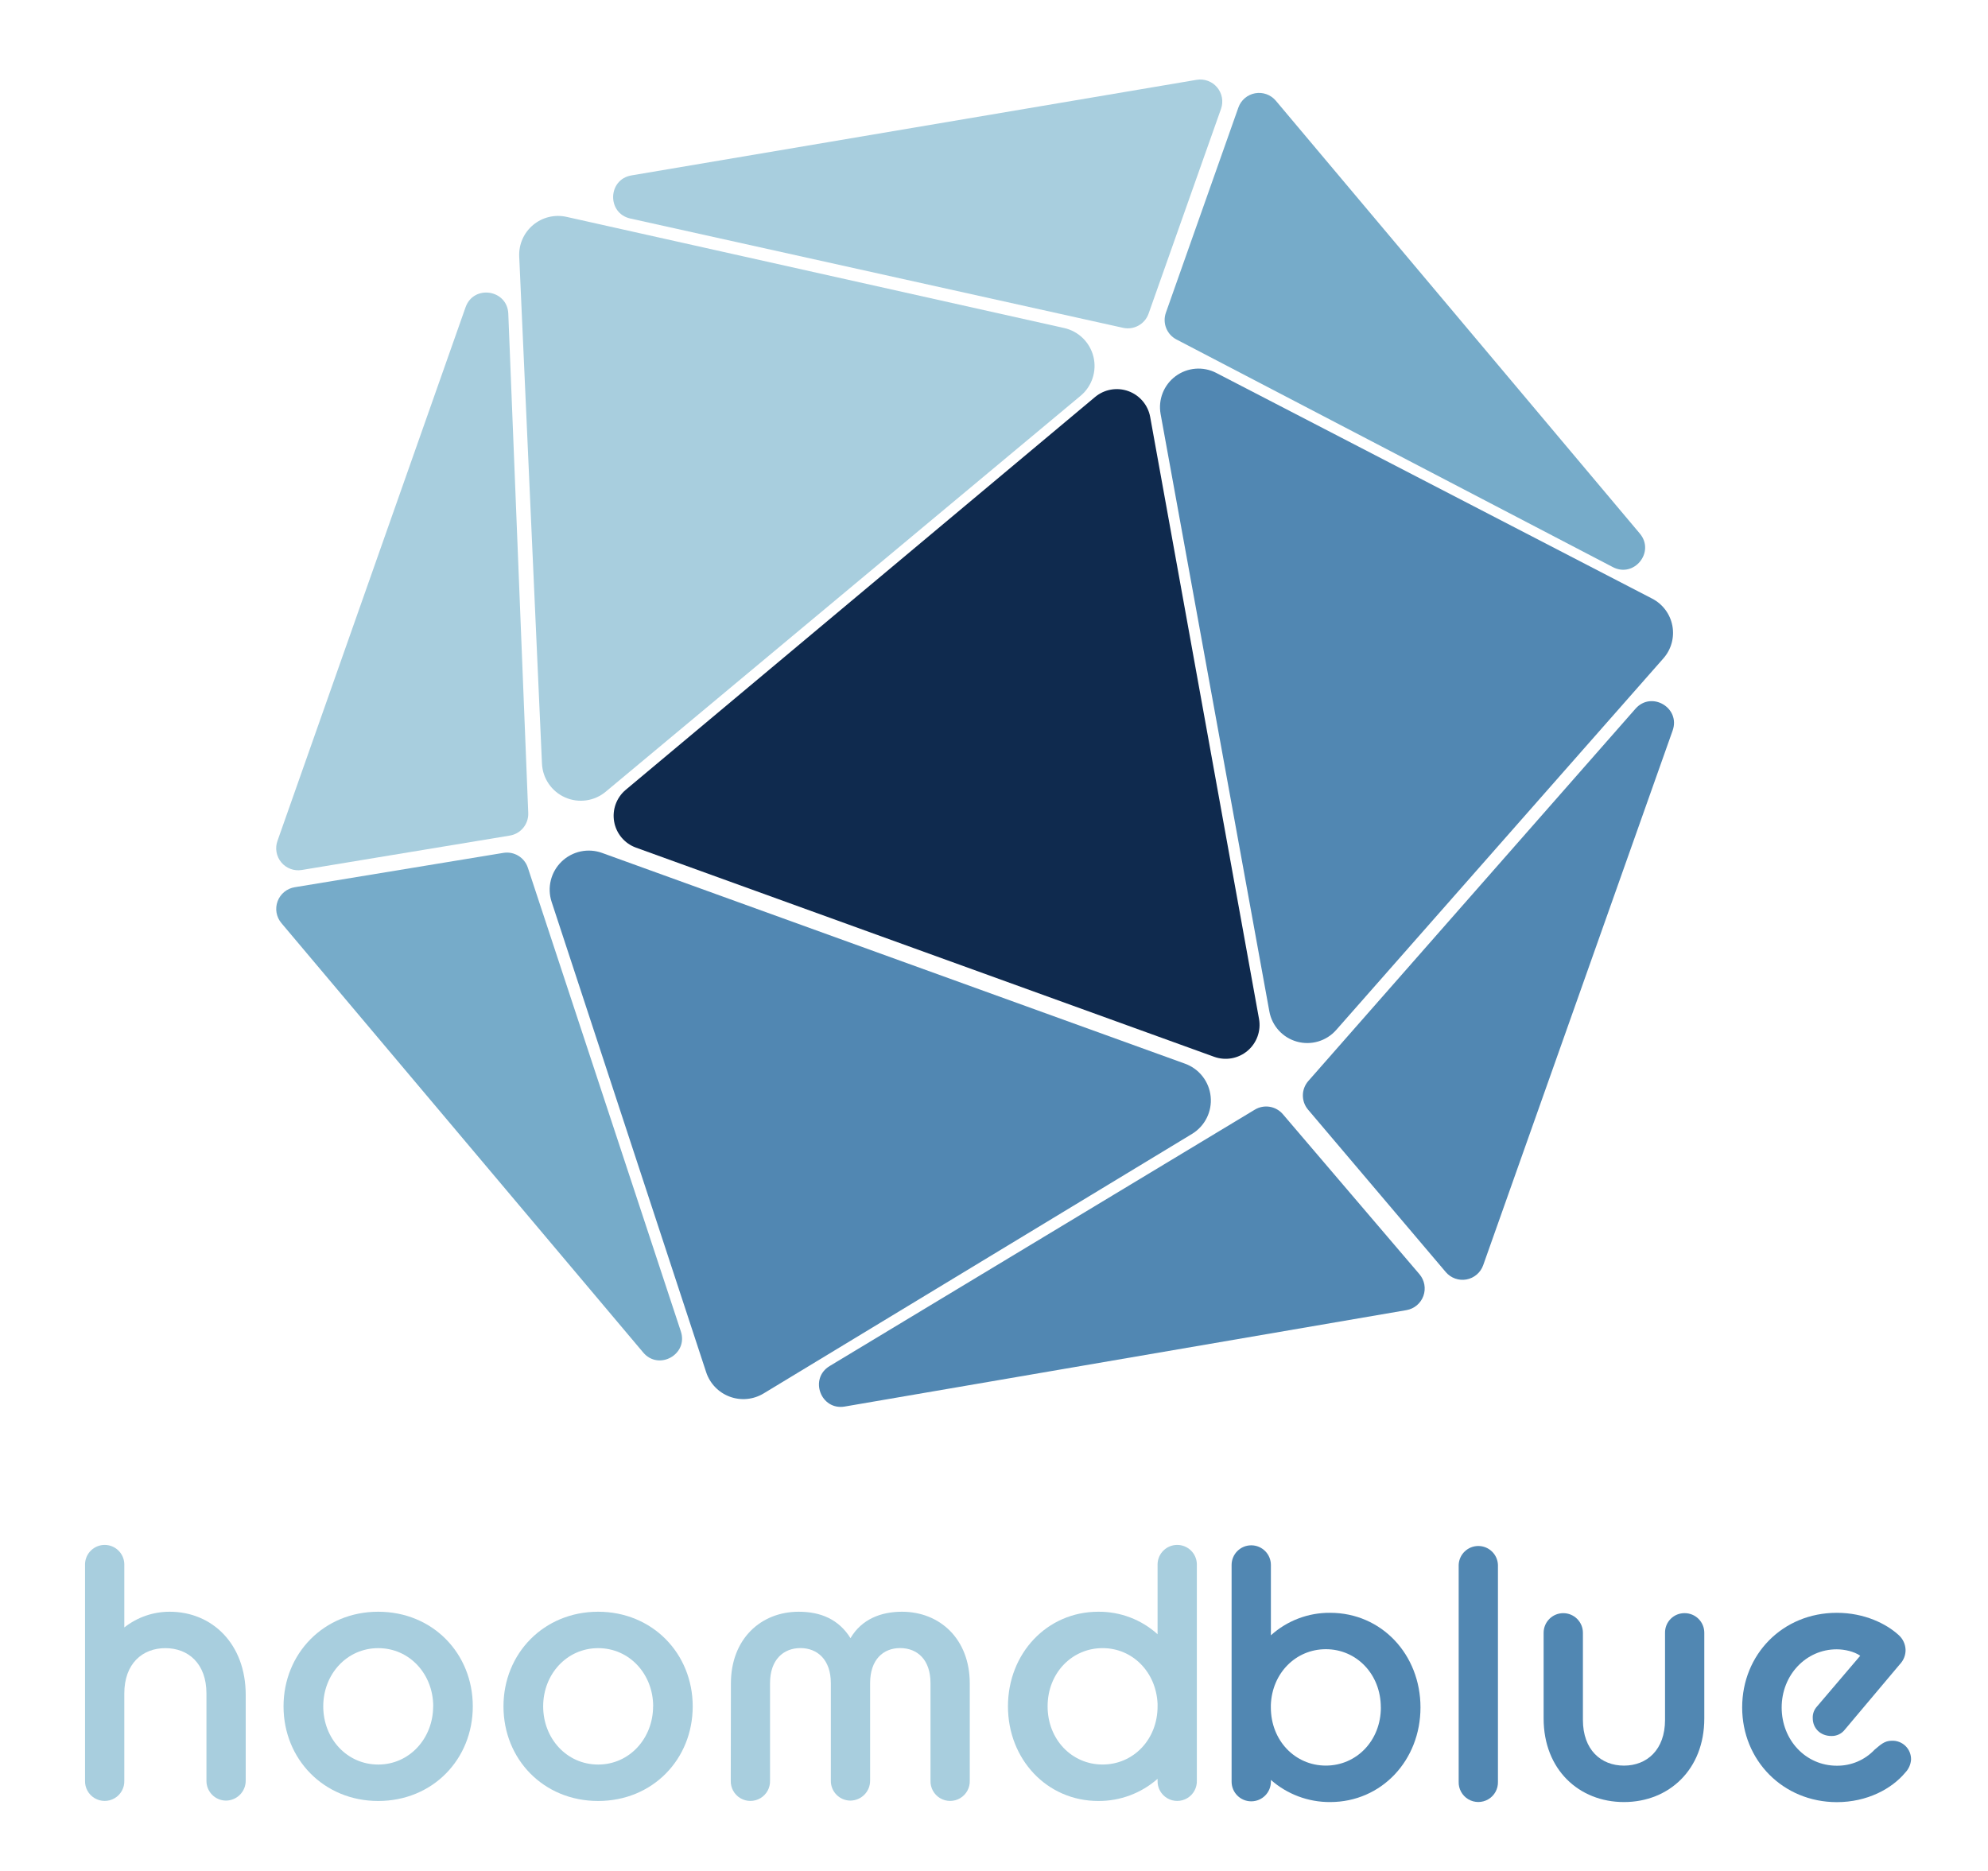
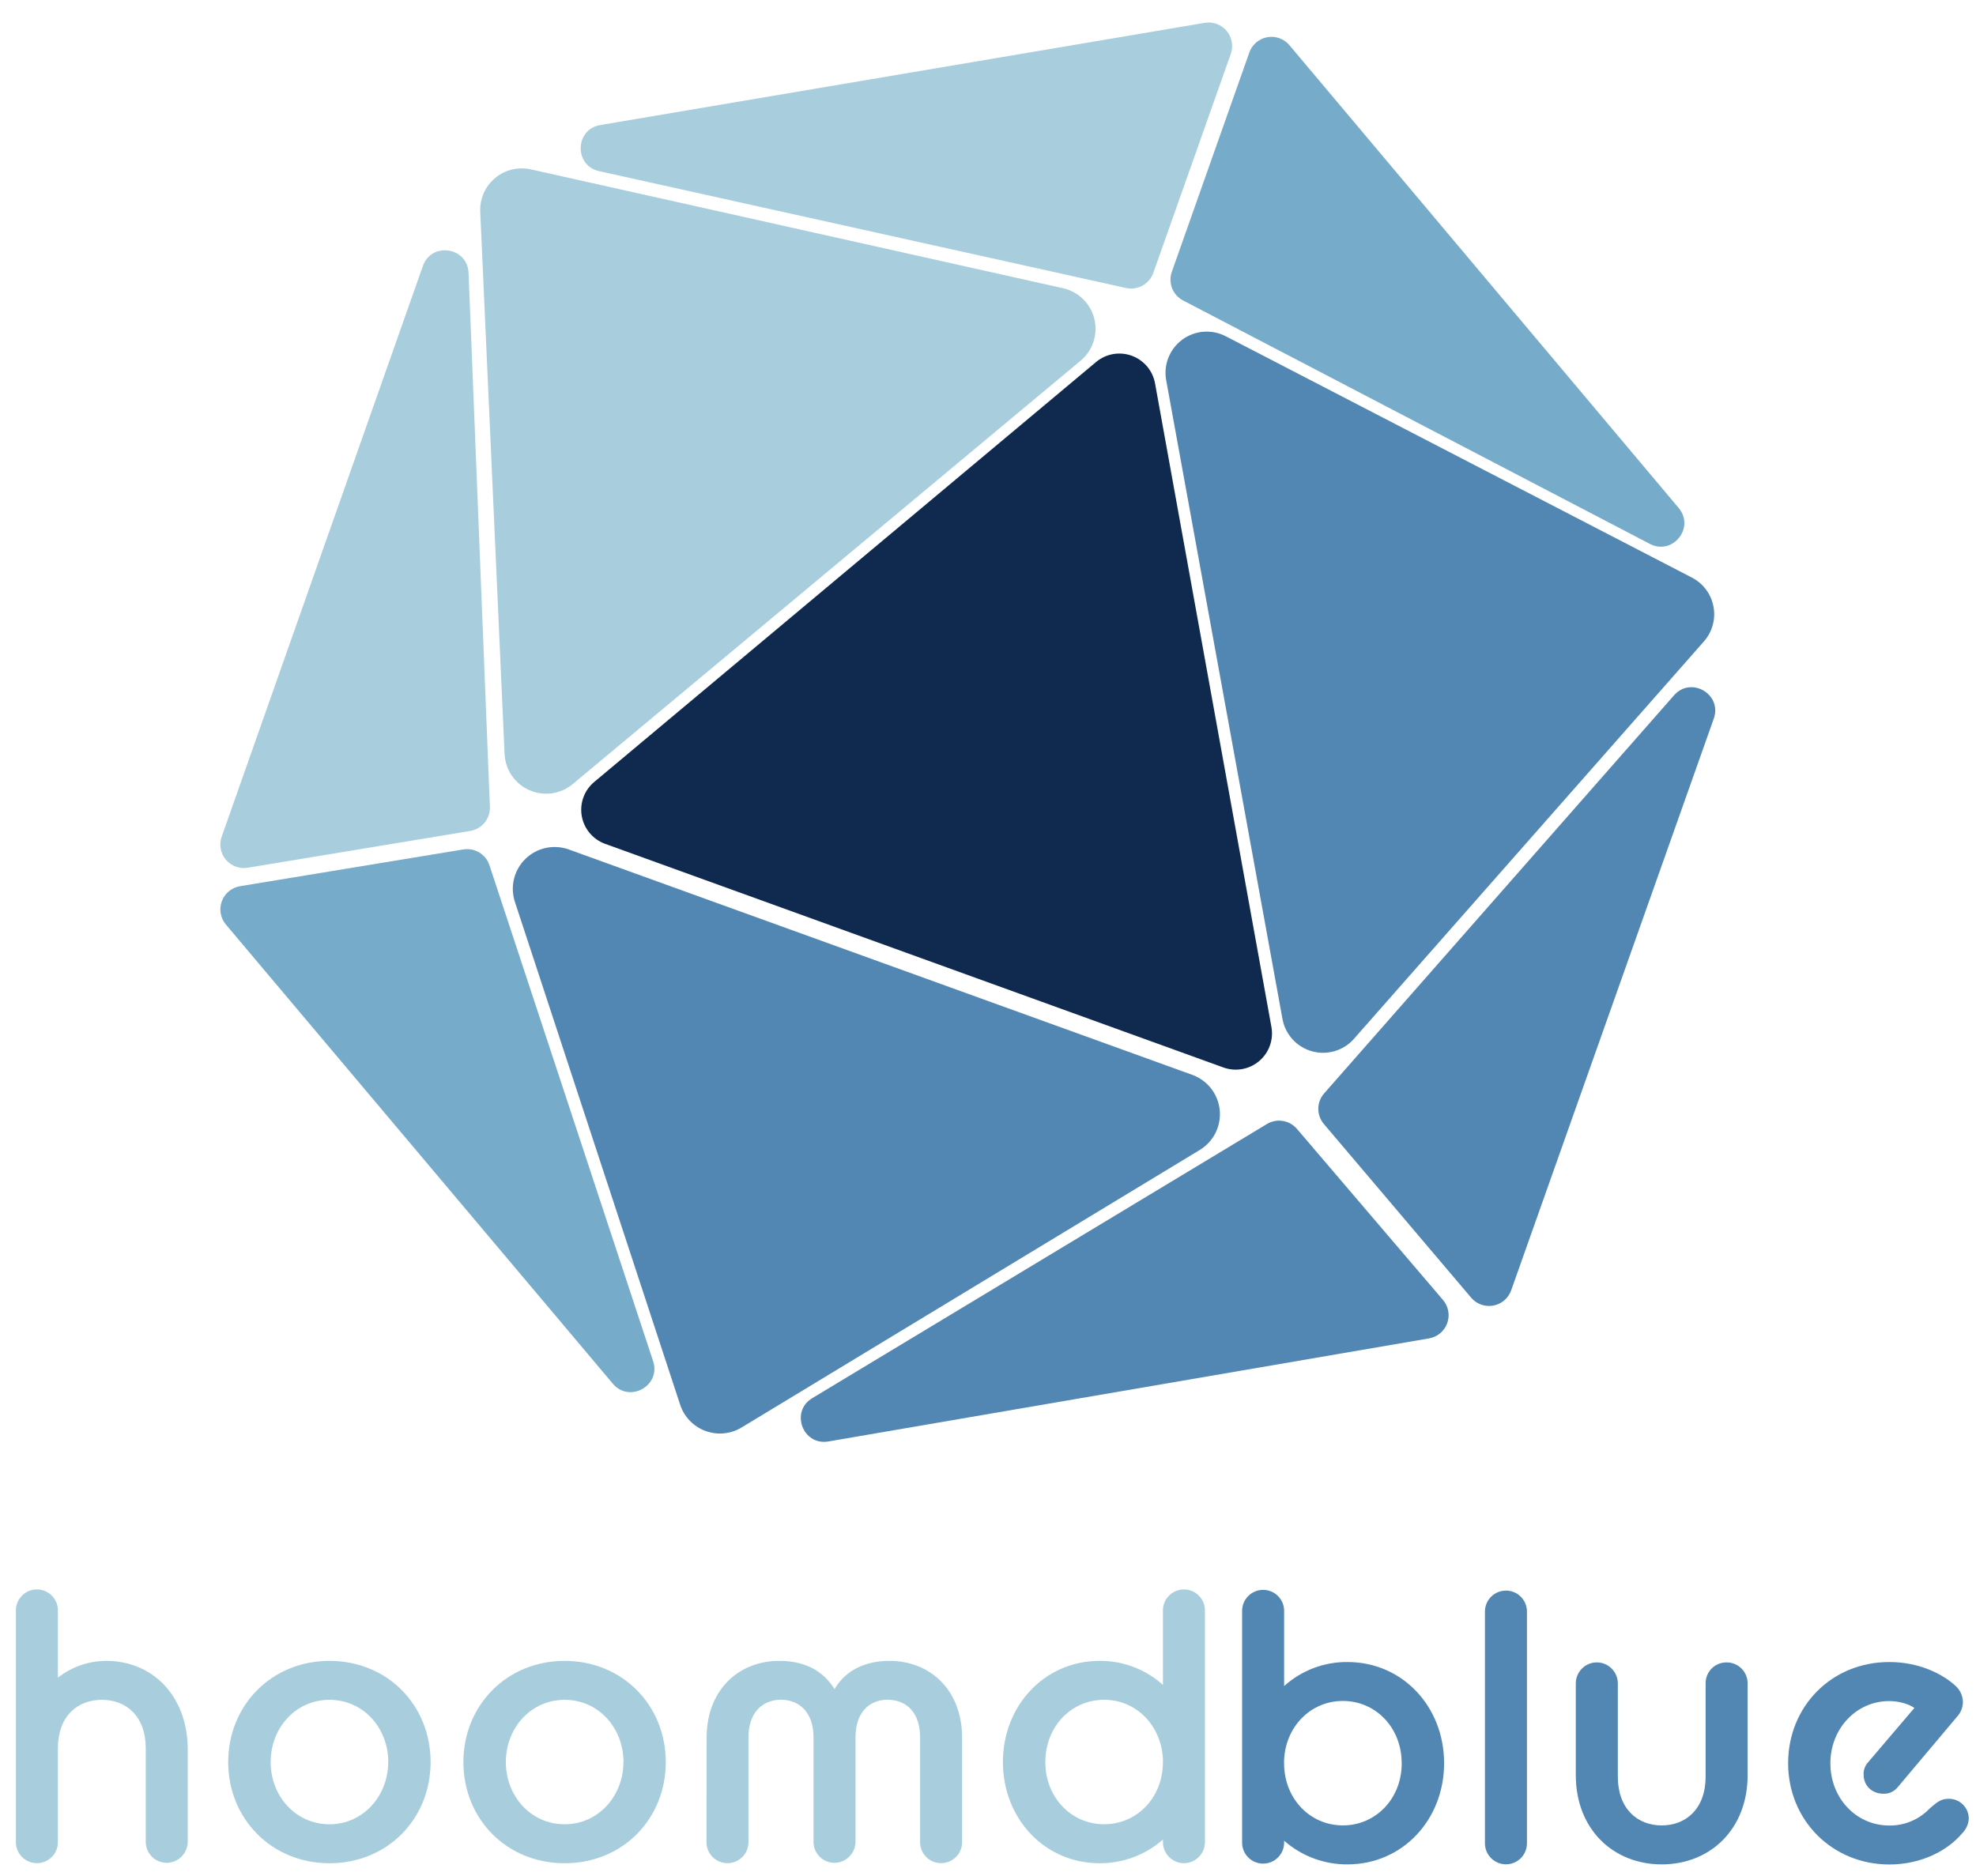
- <svg xmlns="http://www.w3.org/2000/svg" id="Layer_1" data-name="Layer 1" viewBox="140 140 850 800">
+ <svg xmlns="http://www.w3.org/2000/svg" id="Layer_1" data-name="Layer 1" viewBox="170 165 790 750">
  <defs>
    <style>.cls-1{fill:#0f2a4e;}.cls-2{fill:#a8cede;}.cls-3{fill:#76abc9;}.cls-4{fill:#5187b2;}</style>
  </defs>
  <path class="cls-1" d="M407.56,477.7,608.22,309.75a14.5,14.5,0,0,1,23.56,8.54l46.53,257.37a14.49,14.49,0,0,1-19.19,16.21L411.93,502.44A14.49,14.49,0,0,1,407.56,477.7Z" />
  <path class="cls-2" d="M362,249.69l9.73,216.84a16.62,16.62,0,0,0,27.25,12L602,309.26a16.62,16.62,0,0,0-7-29L382.23,232.73A16.61,16.61,0,0,0,362,249.69Z" />
  <path class="cls-2" d="M269,512l89-14.72a9.41,9.41,0,0,0,7.86-9.66l-8.53-213.49c-.41-10.36-14.82-12.53-18.27-2.75L258.64,499.55A9.4,9.4,0,0,0,269,512Z" />
  <path class="cls-2" d="M410,215l241.63-40.87a9.41,9.41,0,0,1,10.44,12.41l-31,87.63a9.4,9.4,0,0,1-10.9,6L409.52,233.44C399.44,231.21,399.81,216.71,410,215Z" />
  <path class="cls-3" d="M829.6,382.49,643,285.15a9.39,9.39,0,0,1-4.51-11.44l31-87.74a9.38,9.38,0,0,1,16-2.92L841.13,368.14C847.74,376,838.72,387.25,829.6,382.49Z" />
  <path class="cls-4" d="M636.23,317l46.5,255.47a16.48,16.48,0,0,0,28.58,7.94L851.22,421.5a16.48,16.48,0,0,0-4.8-25.53L660,299.44A16.48,16.48,0,0,0,636.23,317Z" />
  <path class="cls-4" d="M699.29,614.48l58.87,69.44a9.38,9.38,0,0,0,16-2.93l81-228.61c3.45-9.74-9.07-17.09-15.89-9.33L699.4,602.22A9.37,9.37,0,0,0,699.29,614.48Z" />
  <path class="cls-3" d="M260.31,534.7,415,718.3c6.66,7.91,19.35.82,16.11-9L365.68,511a9.4,9.4,0,0,0-10.45-6.32L266,519.37A9.4,9.4,0,0,0,260.31,534.7Z" />
  <path class="cls-4" d="M375.86,525.65l66.07,201.09a16.73,16.73,0,0,0,24.55,9.09l183.22-111a16.72,16.72,0,0,0-3-30L397.43,504.7A16.72,16.72,0,0,0,375.86,525.65Z" />
  <path class="cls-4" d="M494.74,724.1,676.51,614.48a9.4,9.4,0,0,1,12,1.94l58.39,68.41a9.4,9.4,0,0,1-5.56,15.37L501.19,741.42C490.94,743.18,485.84,729.46,494.74,724.1Z" />
  <path class="cls-2" d="M176.36,808.7a8.4,8.4,0,0,1,16.79,0v27.18a31.22,31.22,0,0,1,19.39-6.72c18.17,0,32.52,13.74,32.52,35.57v36.64a8.5,8.5,0,0,1-8.4,8.55,8.4,8.4,0,0,1-8.39-8.55V864.12c0-12.82-7.79-19.39-17.56-19.39s-17.56,6.57-17.56,19.39v37.25a8.4,8.4,0,1,1-16.79,0Z" />
  <path class="cls-2" d="M261.23,869.62c0-22.6,17.26-40.46,40.46-40.46,23.36,0,40.46,17.86,40.46,40.46s-17.1,40.46-40.46,40.46C278.49,910.08,261.23,892.21,261.23,869.62Zm64,0c0-13.74-10.07-24.89-23.51-24.89s-23.51,11.15-23.51,24.89,10.08,24.88,23.51,24.88S325.2,883.21,325.2,869.62Z" />
  <path class="cls-2" d="M355.27,869.62c0-22.6,17.25-40.46,40.46-40.46s40.45,17.86,40.45,40.46-17.09,40.46-40.45,40.46S355.27,892.21,355.27,869.62Zm64,0c0-13.74-10.08-24.89-23.51-24.89s-23.52,11.15-23.52,24.89,10.08,24.88,23.52,24.88S419.24,883.21,419.24,869.62Z" />
  <path class="cls-2" d="M452.51,859.85c0-19.09,12.82-30.69,29-30.69,9.31,0,17.1,3.21,22.13,11.3,4.74-8.09,13-11.3,22-11.3,16.18,0,29,11.6,29,30.69v41.52a8.4,8.4,0,1,1-16.79,0V859.7c0-10.08-5.65-15-13-15-7.17,0-12.82,4.89-12.82,15v41.67a8.5,8.5,0,0,1-8.4,8.55,8.4,8.4,0,0,1-8.39-8.55V859.7c0-10.08-5.8-15-13-15s-13,4.89-13,15v41.67a8.4,8.4,0,1,1-16.79,0Z" />
  <path class="cls-2" d="M634.94,900.61a38,38,0,0,1-25.35,9.47c-22,0-38.62-17.87-38.62-40.46s16.64-40.46,38.62-40.46a37.33,37.33,0,0,1,25.35,9.62V808.7a8.4,8.4,0,0,1,16.79,0v92.67a8.4,8.4,0,1,1-16.79,0Zm0-31v-1.07c-.61-13.59-10.69-23.82-23.51-23.82-13.13,0-23.51,10.69-23.51,24.89s10.38,24.88,23.51,24.88S634.94,883.82,634.94,869.62Z" />
  <path class="cls-4" d="M683.39,901.07v.76a8.4,8.4,0,1,1-16.8,0V809.16a8.4,8.4,0,0,1,16.8,0v30.08a37.28,37.28,0,0,1,25.34-9.62c22,0,38.62,17.86,38.62,40.46s-16.64,40.46-38.62,40.46A37.94,37.94,0,0,1,683.39,901.07Zm47-31c0-14.2-10.38-24.89-23.51-24.89-12.83,0-23,10.23-23.51,23.82v1.07c0,14.2,10.38,24.88,23.51,24.88S730.41,884.28,730.41,870.08Z" />
  <path class="cls-4" d="M763.68,809.16a8.4,8.4,0,0,1,16.79,0v92.67a8.4,8.4,0,1,1-16.79,0Z" />
  <path class="cls-4" d="M800,838.17a8.4,8.4,0,0,1,16.8,0v37.25c0,12.83,7.78,19.54,17.55,19.54s17.56-6.71,17.56-19.54V838.17a8.28,8.28,0,0,1,8.4-8.4,8.37,8.37,0,0,1,8.39,8.4v36.64c0,21.83-15.11,35.73-34.35,35.73S800,896.64,800,874.81Z" />
  <path class="cls-4" d="M884.89,870.08c0-22.6,17.25-40.46,40.46-40.46,11.9,0,21.22,4.73,26.41,9.47a8.86,8.86,0,0,1,3,6.41,8.76,8.76,0,0,1-2.44,6.11l-23.51,27.93a7,7,0,0,1-5.8,2.75c-4.58,0-7.94-3.2-7.94-7.63a6.86,6.86,0,0,1,1.83-5l18.47-21.68c-2.59-1.83-6.72-2.75-10.07-2.75-13.13,0-23.52,11-23.52,24.89S912.06,895,925.35,895a21.9,21.9,0,0,0,16.18-6.87c2.44-2,4.12-3.81,7.33-3.81a7.9,7.9,0,0,1,8.24,8.09,8.82,8.82,0,0,1-2.44,5.49c-5.8,7-16.34,12.68-29.31,12.68C902.29,910.54,884.89,892.67,884.89,870.08Z" />
</svg>
